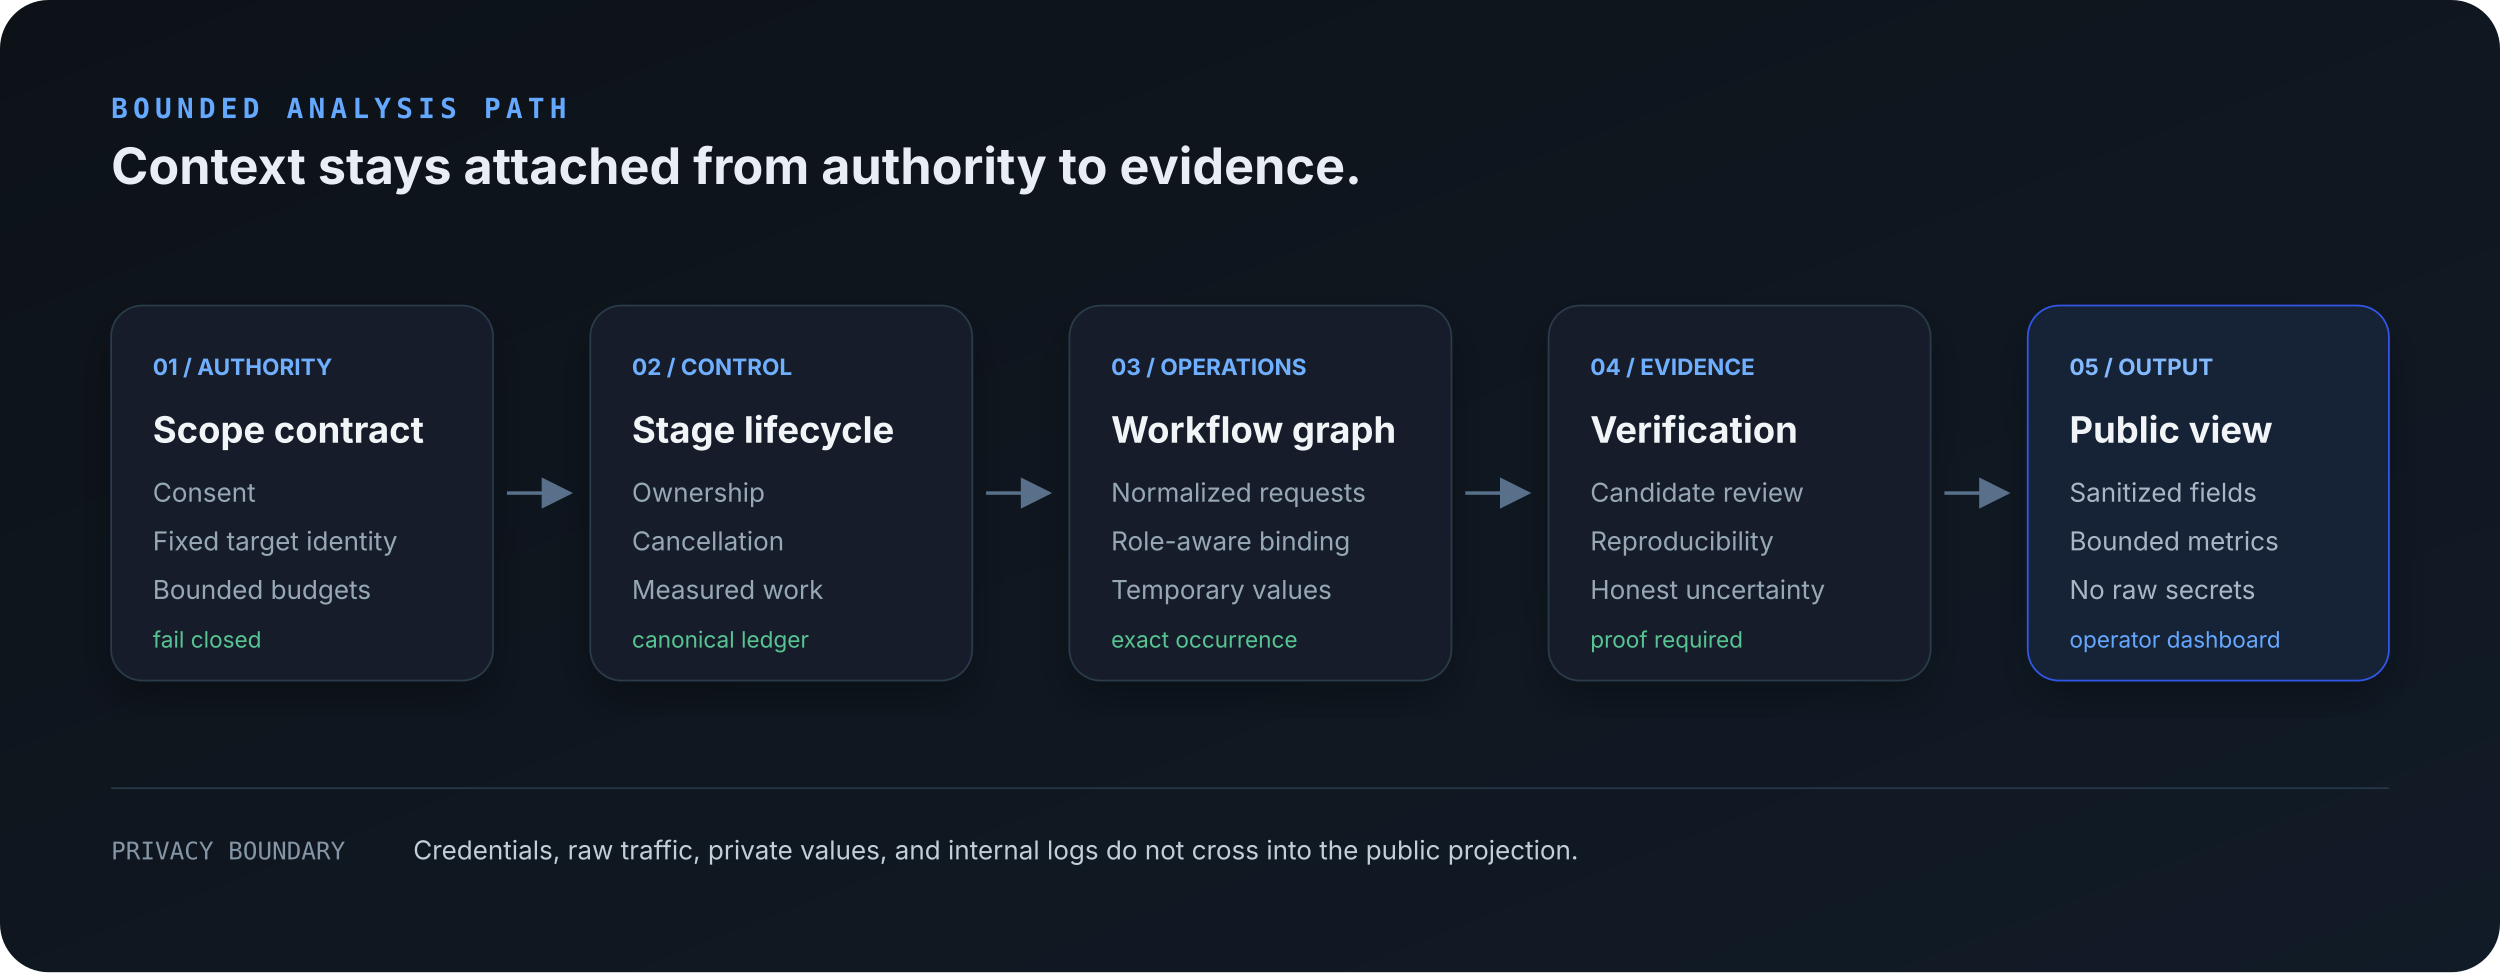
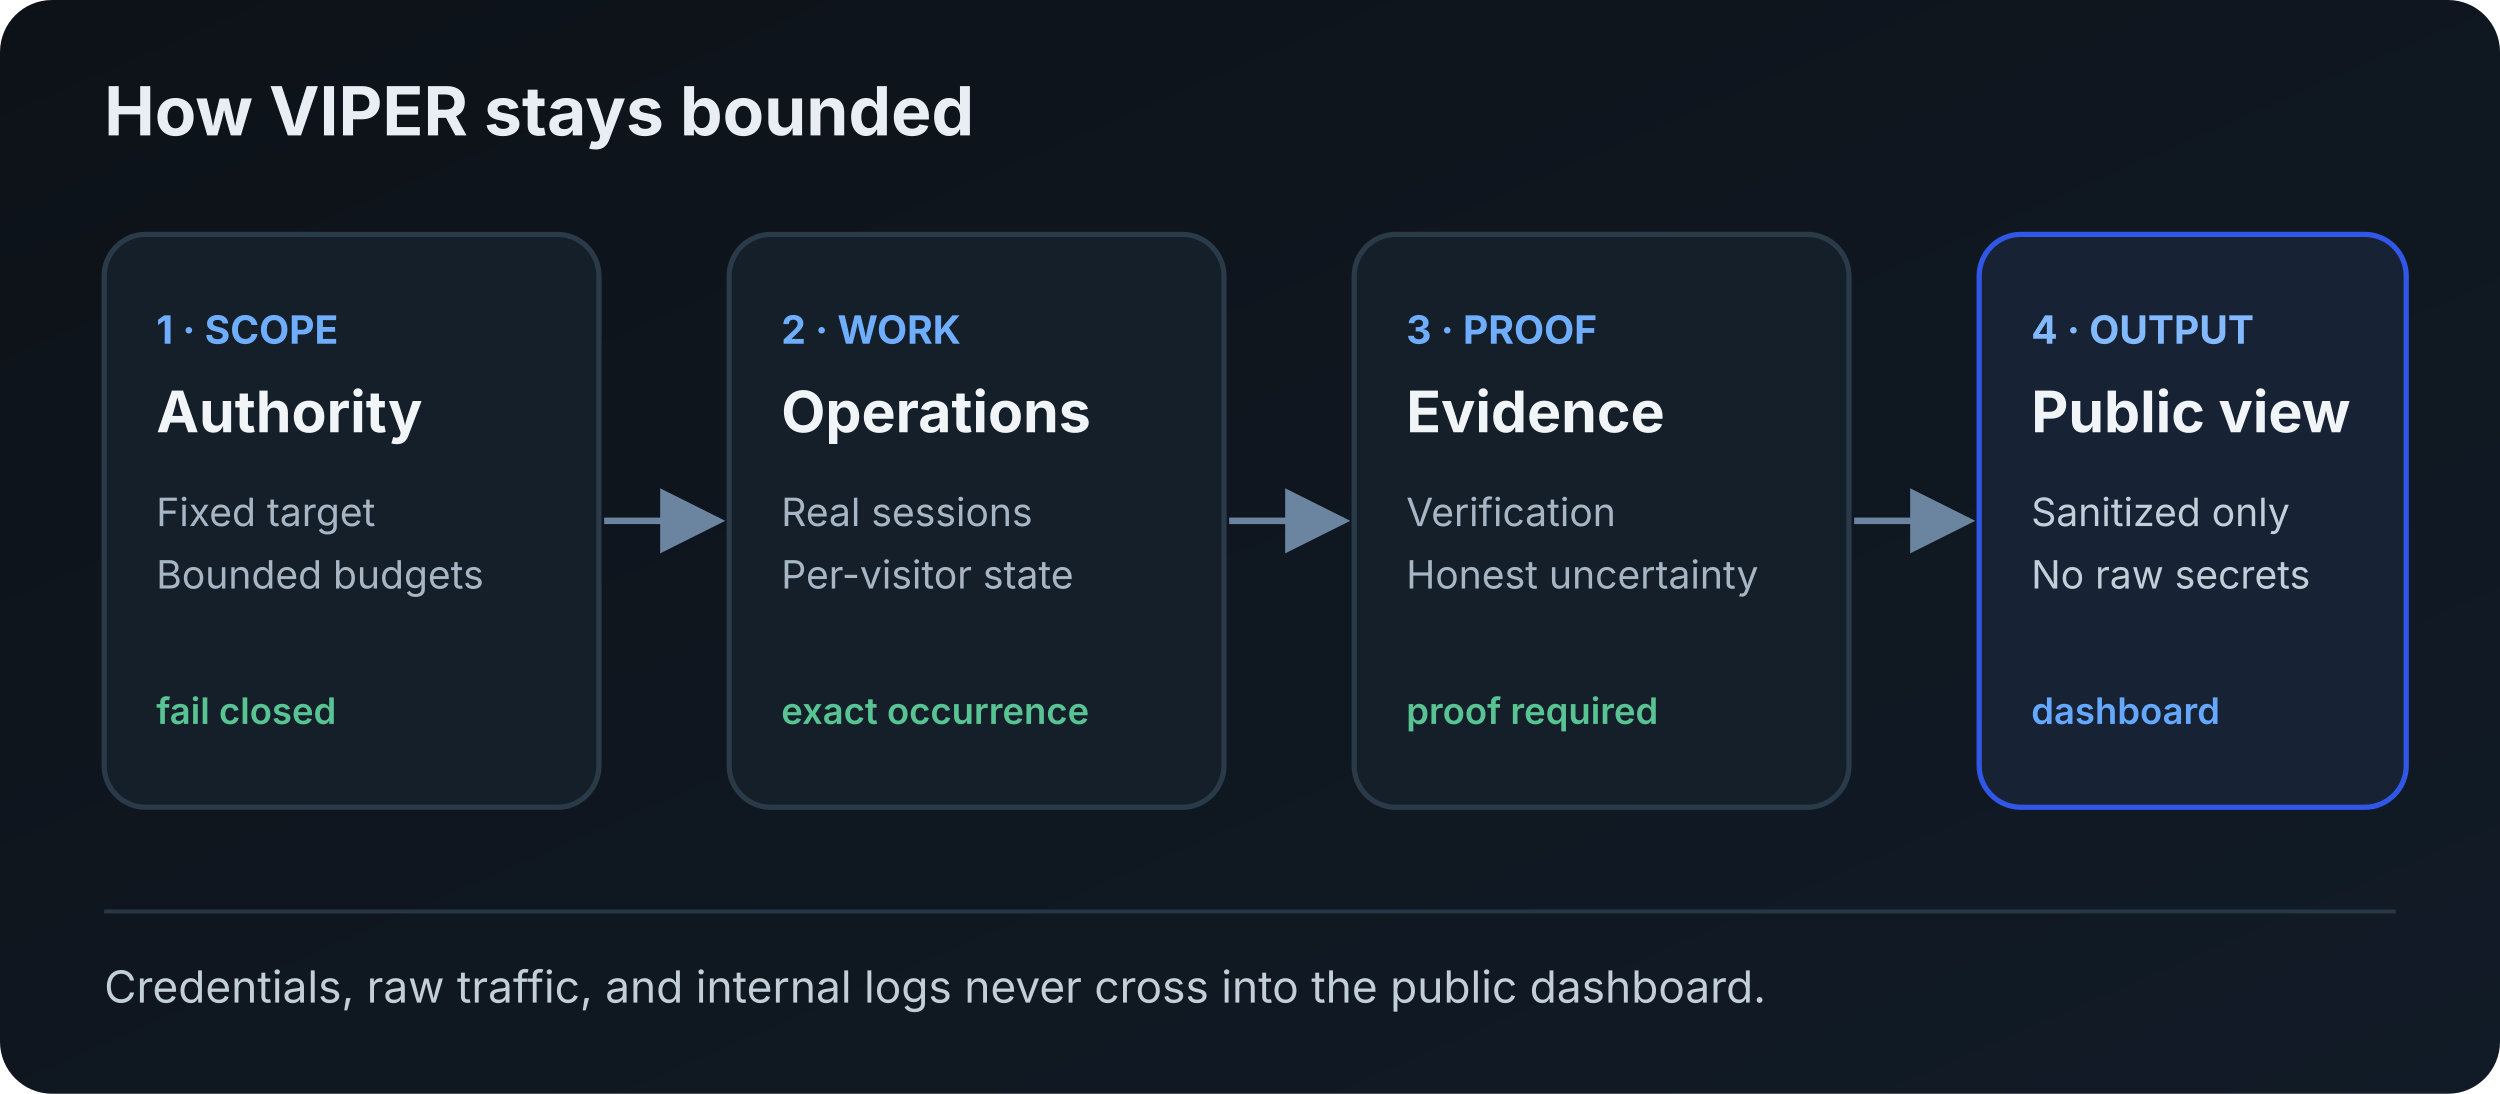
- <svg xmlns="http://www.w3.org/2000/svg" width="1440" height="560" viewBox="0 0 1440 560" role="img" aria-labelledby="title desc">
+ <svg xmlns="http://www.w3.org/2000/svg" width="960" height="420" viewBox="0 0 960 420" role="img" aria-labelledby="title desc">
  <defs>
    <linearGradient id="bg" x1="0" y1="0" x2="1" y2="1">
      <stop stop-color="#0d1218" />
      <stop offset="1" stop-color="#111b27" />
    </linearGradient>
-     <filter id="shadow">
-       <feDropShadow dx="0" dy="12" stdDeviation="12" flood-opacity=".28" />
-     </filter>
-     <marker id="arrow" markerWidth="9" markerHeight="9" refX="8" refY="4.5" orient="auto">
-       <path d="M0 0 9 4.5 0 9Z" fill="#59708a" />
+     <marker id="arrow" markerWidth="10" markerHeight="10" refX="9" refY="5" orient="auto">
+       <path d="M0 0 10 5 0 10Z" fill="#6b84a0" />
    </marker>
  </defs>
-   <rect width="1440" height="560" rx="28" fill="url(#bg)" />
-   <text x="64" y="68" fill="#65a8ff" font-family="ui-monospace,monospace" font-size="16" font-weight="700" letter-spacing="3">BOUNDED ANALYSIS PATH</text>
-   <text x="64" y="106" fill="#e8eef4" font-family="Inter,Arial,sans-serif" font-size="29" font-weight="700">Context stays attached from authority to evidence.</text>
-   <g filter="url(#shadow)" font-family="Inter,Arial,sans-serif">
-     <g transform="translate(64 176)">
-       <rect width="220" height="216" rx="18" fill="#151f29" stroke="#2a3a49" />
-       <text x="24" y="40" fill="#6faeff" font-size="13" font-weight="700">01 / AUTHORITY</text>
-       <text x="24" y="79" fill="#f1f5f8" font-size="21" font-weight="700">Scope contract</text>
-       <text x="24" y="113" fill="#97a7b6" font-size="15">Consent</text>
-       <text x="24" y="141" fill="#97a7b6" font-size="15">Fixed target identity</text>
-       <text x="24" y="169" fill="#97a7b6" font-size="15">Bounded budgets</text>
-       <text x="24" y="197" fill="#58c493" font-size="13">fail closed</text>
+   <rect width="960" height="420" rx="20" fill="url(#bg)" />
+   <text x="40" y="52" fill="#e8eef4" font-family="Inter,Arial,sans-serif" font-size="26" font-weight="700">How VIPER stays bounded</text>
+   <g font-family="Inter,Arial,sans-serif">
+     <g transform="translate(40 90)">
+       <rect width="190" height="220" rx="16" fill="#151f29" stroke="#2a3a49" stroke-width="2" />
+       <text x="20" y="42" fill="#6faeff" font-size="15" font-weight="700">1 · SCOPE</text>
+       <text x="20" y="76" fill="#f1f5f8" font-size="22" font-weight="700">Authority</text>
+       <text x="20" y="112" fill="#a7b6c4" font-size="15">Fixed target</text>
+       <text x="20" y="136" fill="#a7b6c4" font-size="15">Bounded budgets</text>
+       <text x="20" y="188" fill="#58c493" font-size="14" font-weight="600">fail closed</text>
    </g>
-     <g transform="translate(340 176)">
-       <rect width="220" height="216" rx="18" fill="#151f29" stroke="#2a3a49" />
-       <text x="24" y="40" fill="#6faeff" font-size="13" font-weight="700">02 / CONTROL</text>
-       <text x="24" y="79" fill="#f1f5f8" font-size="21" font-weight="700">Stage lifecycle</text>
-       <text x="24" y="113" fill="#97a7b6" font-size="15">Ownership</text>
-       <text x="24" y="141" fill="#97a7b6" font-size="15">Cancellation</text>
-       <text x="24" y="169" fill="#97a7b6" font-size="15">Measured work</text>
-       <text x="24" y="197" fill="#58c493" font-size="13">canonical ledger</text>
+     <g transform="translate(280 90)">
+       <rect width="190" height="220" rx="16" fill="#151f29" stroke="#2a3a49" stroke-width="2" />
+       <text x="20" y="42" fill="#6faeff" font-size="15" font-weight="700">2 · WORK</text>
+       <text x="20" y="76" fill="#f1f5f8" font-size="22" font-weight="700">Operations</text>
+       <text x="20" y="112" fill="#a7b6c4" font-size="15">Real sessions</text>
+       <text x="20" y="136" fill="#a7b6c4" font-size="15">Per-visitor state</text>
+       <text x="20" y="188" fill="#58c493" font-size="14" font-weight="600">exact occurrence</text>
    </g>
-     <g transform="translate(616 176)">
-       <rect width="220" height="216" rx="18" fill="#151f29" stroke="#2a3a49" />
-       <text x="24" y="40" fill="#6faeff" font-size="13" font-weight="700">03 / OPERATIONS</text>
-       <text x="24" y="79" fill="#f1f5f8" font-size="21" font-weight="700">Workflow graph</text>
-       <text x="24" y="113" fill="#97a7b6" font-size="15">Normalized requests</text>
-       <text x="24" y="141" fill="#97a7b6" font-size="15">Role-aware binding</text>
-       <text x="24" y="169" fill="#97a7b6" font-size="15">Temporary values</text>
-       <text x="24" y="197" fill="#58c493" font-size="13">exact occurrence</text>
+     <g transform="translate(520 90)">
+       <rect width="190" height="220" rx="16" fill="#151f29" stroke="#2a3a49" stroke-width="2" />
+       <text x="20" y="42" fill="#6faeff" font-size="15" font-weight="700">3 · PROOF</text>
+       <text x="20" y="76" fill="#f1f5f8" font-size="22" font-weight="700">Evidence</text>
+       <text x="20" y="112" fill="#a7b6c4" font-size="15">Verification</text>
+       <text x="20" y="136" fill="#a7b6c4" font-size="15">Honest uncertainty</text>
+       <text x="20" y="188" fill="#58c493" font-size="14" font-weight="600">proof required</text>
    </g>
-     <g transform="translate(892 176)">
-       <rect width="220" height="216" rx="18" fill="#151f29" stroke="#2a3a49" />
-       <text x="24" y="40" fill="#6faeff" font-size="13" font-weight="700">04 / EVIDENCE</text>
-       <text x="24" y="79" fill="#f1f5f8" font-size="21" font-weight="700">Verification</text>
-       <text x="24" y="113" fill="#97a7b6" font-size="15">Candidate review</text>
-       <text x="24" y="141" fill="#97a7b6" font-size="15">Reproducibility</text>
-       <text x="24" y="169" fill="#97a7b6" font-size="15">Honest uncertainty</text>
-       <text x="24" y="197" fill="#58c493" font-size="13">proof required</text>
-     </g>
-     <g transform="translate(1168 176)">
-       <rect width="208" height="216" rx="18" fill="#172335" stroke="#3157e8" />
-       <text x="24" y="40" fill="#83b9ff" font-size="13" font-weight="700">05 / OUTPUT</text>
-       <text x="24" y="79" fill="#f1f5f8" font-size="21" font-weight="700">Public view</text>
-       <text x="24" y="113" fill="#a8b7c5" font-size="15">Sanitized fields</text>
-       <text x="24" y="141" fill="#a8b7c5" font-size="15">Bounded metrics</text>
-       <text x="24" y="169" fill="#a8b7c5" font-size="15">No raw secrets</text>
-       <text x="24" y="197" fill="#65a8ff" font-size="13">operator dashboard</text>
+     <g transform="translate(760 90)">
+       <rect width="164" height="220" rx="16" fill="#172335" stroke="#3157e8" stroke-width="2" />
+       <text x="20" y="42" fill="#83b9ff" font-size="15" font-weight="700">4 · OUTPUT</text>
+       <text x="20" y="76" fill="#f1f5f8" font-size="22" font-weight="700">Public view</text>
+       <text x="20" y="112" fill="#c2ced8" font-size="15">Sanitized only</text>
+       <text x="20" y="136" fill="#c2ced8" font-size="15">No raw secrets</text>
+       <text x="20" y="188" fill="#65a8ff" font-size="14" font-weight="600">dashboard</text>
    </g>
  </g>
-   <g stroke="#59708a" stroke-width="2" marker-end="url(#arrow)">
-     <path d="M292 284h36" />
-     <path d="M568 284h36" />
-     <path d="M844 284h36" />
-     <path d="M1120 284h36" />
+   <g stroke="#6b84a0" stroke-width="2.5" marker-end="url(#arrow)">
+     <path d="M232 200h44" />
+     <path d="M472 200h44" />
+     <path d="M712 200h44" />
  </g>
-   <path d="M64 454h1312" stroke="#263746" />
-   <text x="64" y="495" fill="#8495a5" font-family="ui-monospace,monospace" font-size="14">PRIVACY BOUNDARY</text>
-   <text x="238" y="495" fill="#c2ced8" font-family="Inter,Arial,sans-serif" font-size="15">Credentials, raw traffic, private values, and internal logs do not cross into the public projection.</text>
+   <path d="M40 350h880" stroke="#263746" stroke-width="1.5" />
+   <text x="40" y="385" fill="#c2ced8" font-family="Inter,Arial,sans-serif" font-size="17">Credentials, raw traffic, and internal logs never cross into the public dashboard.</text>
</svg>
